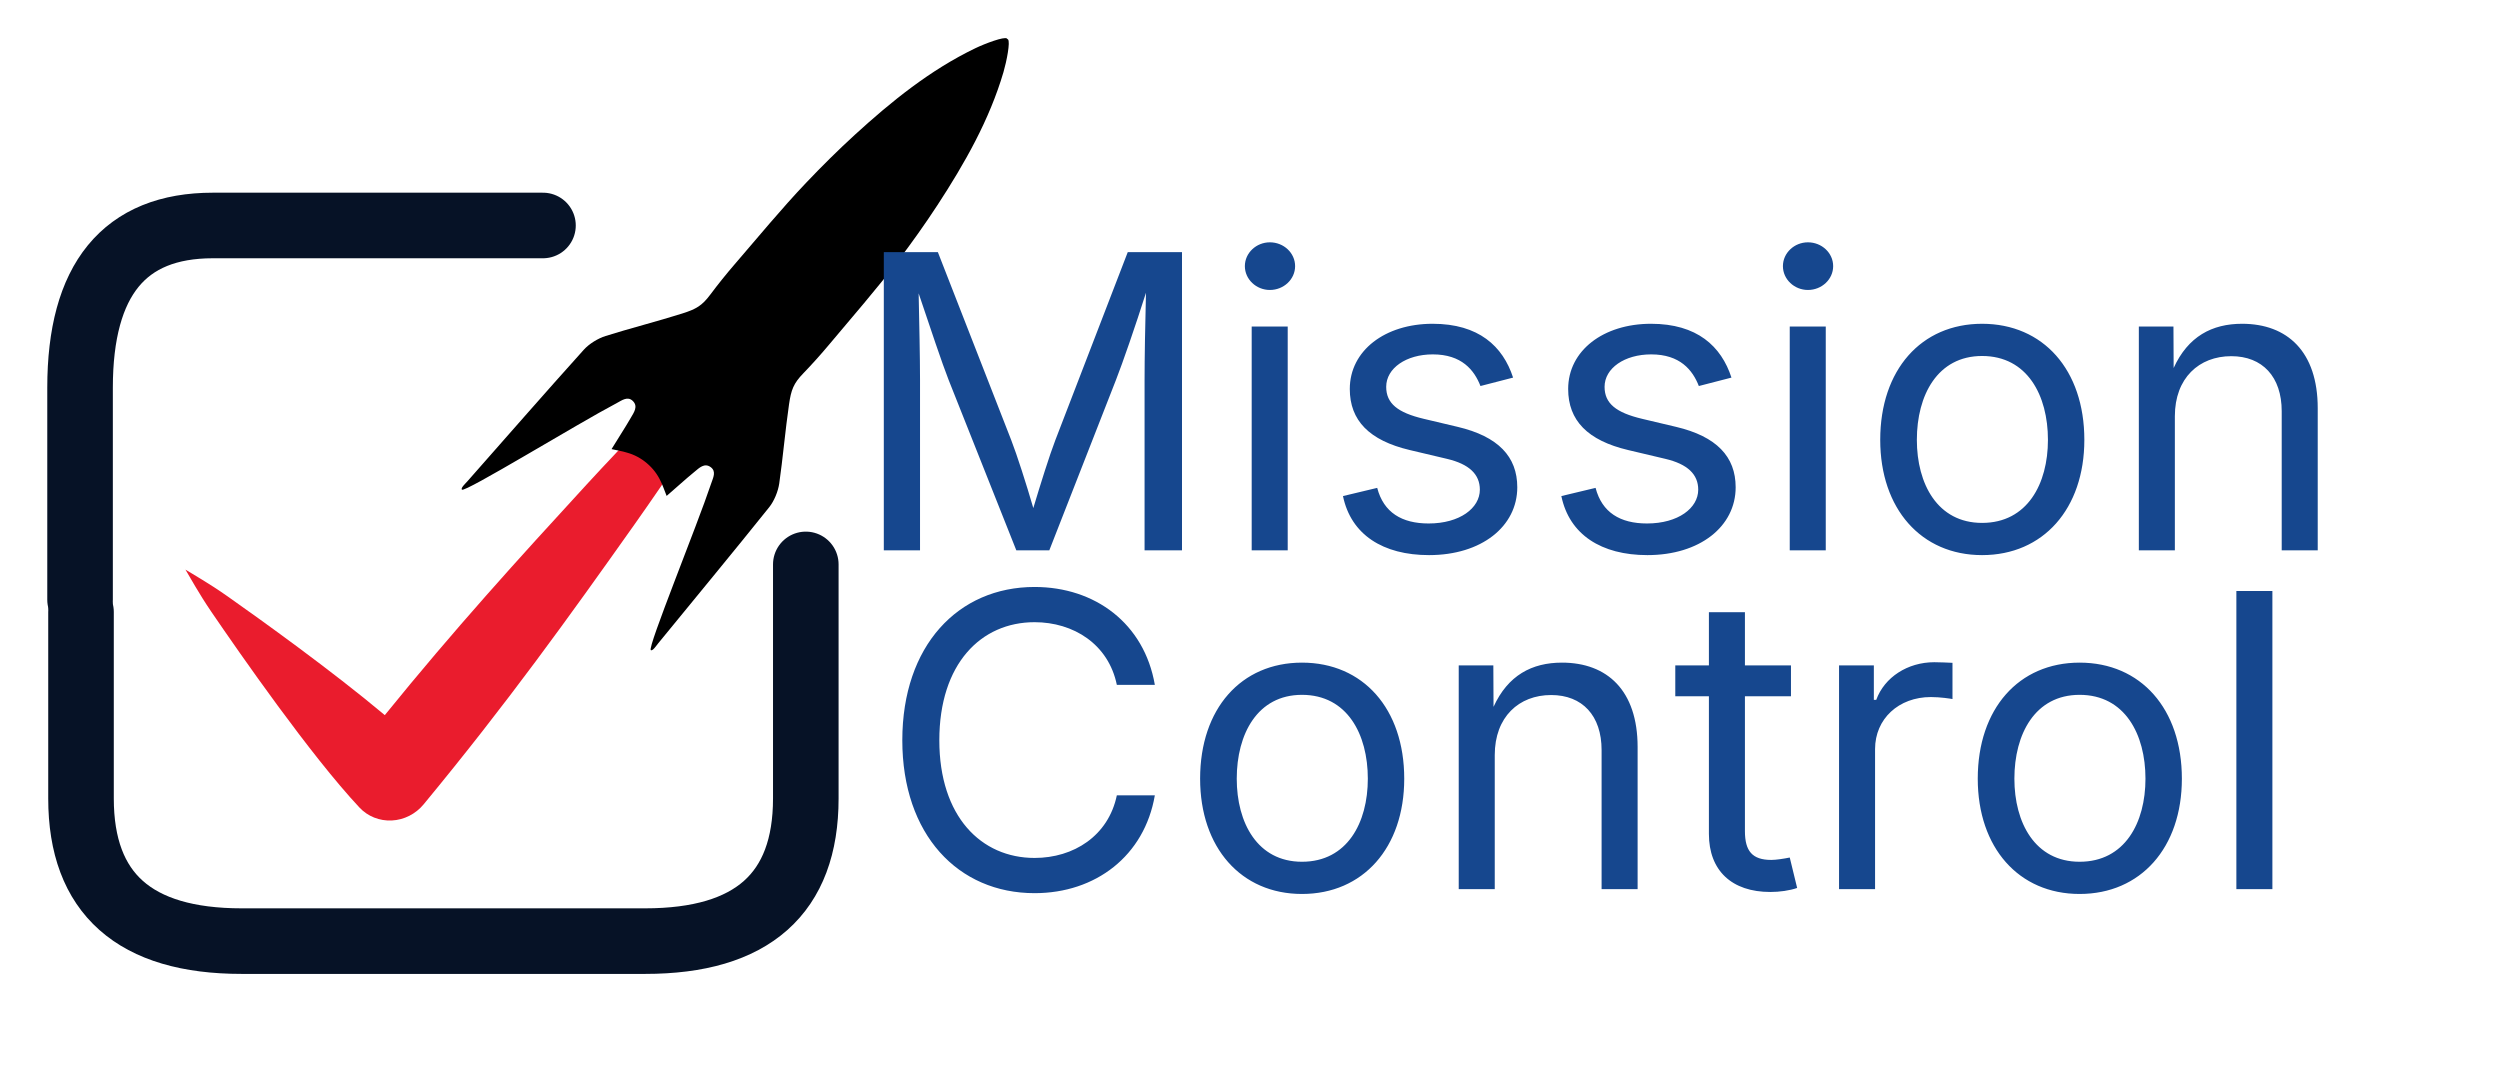
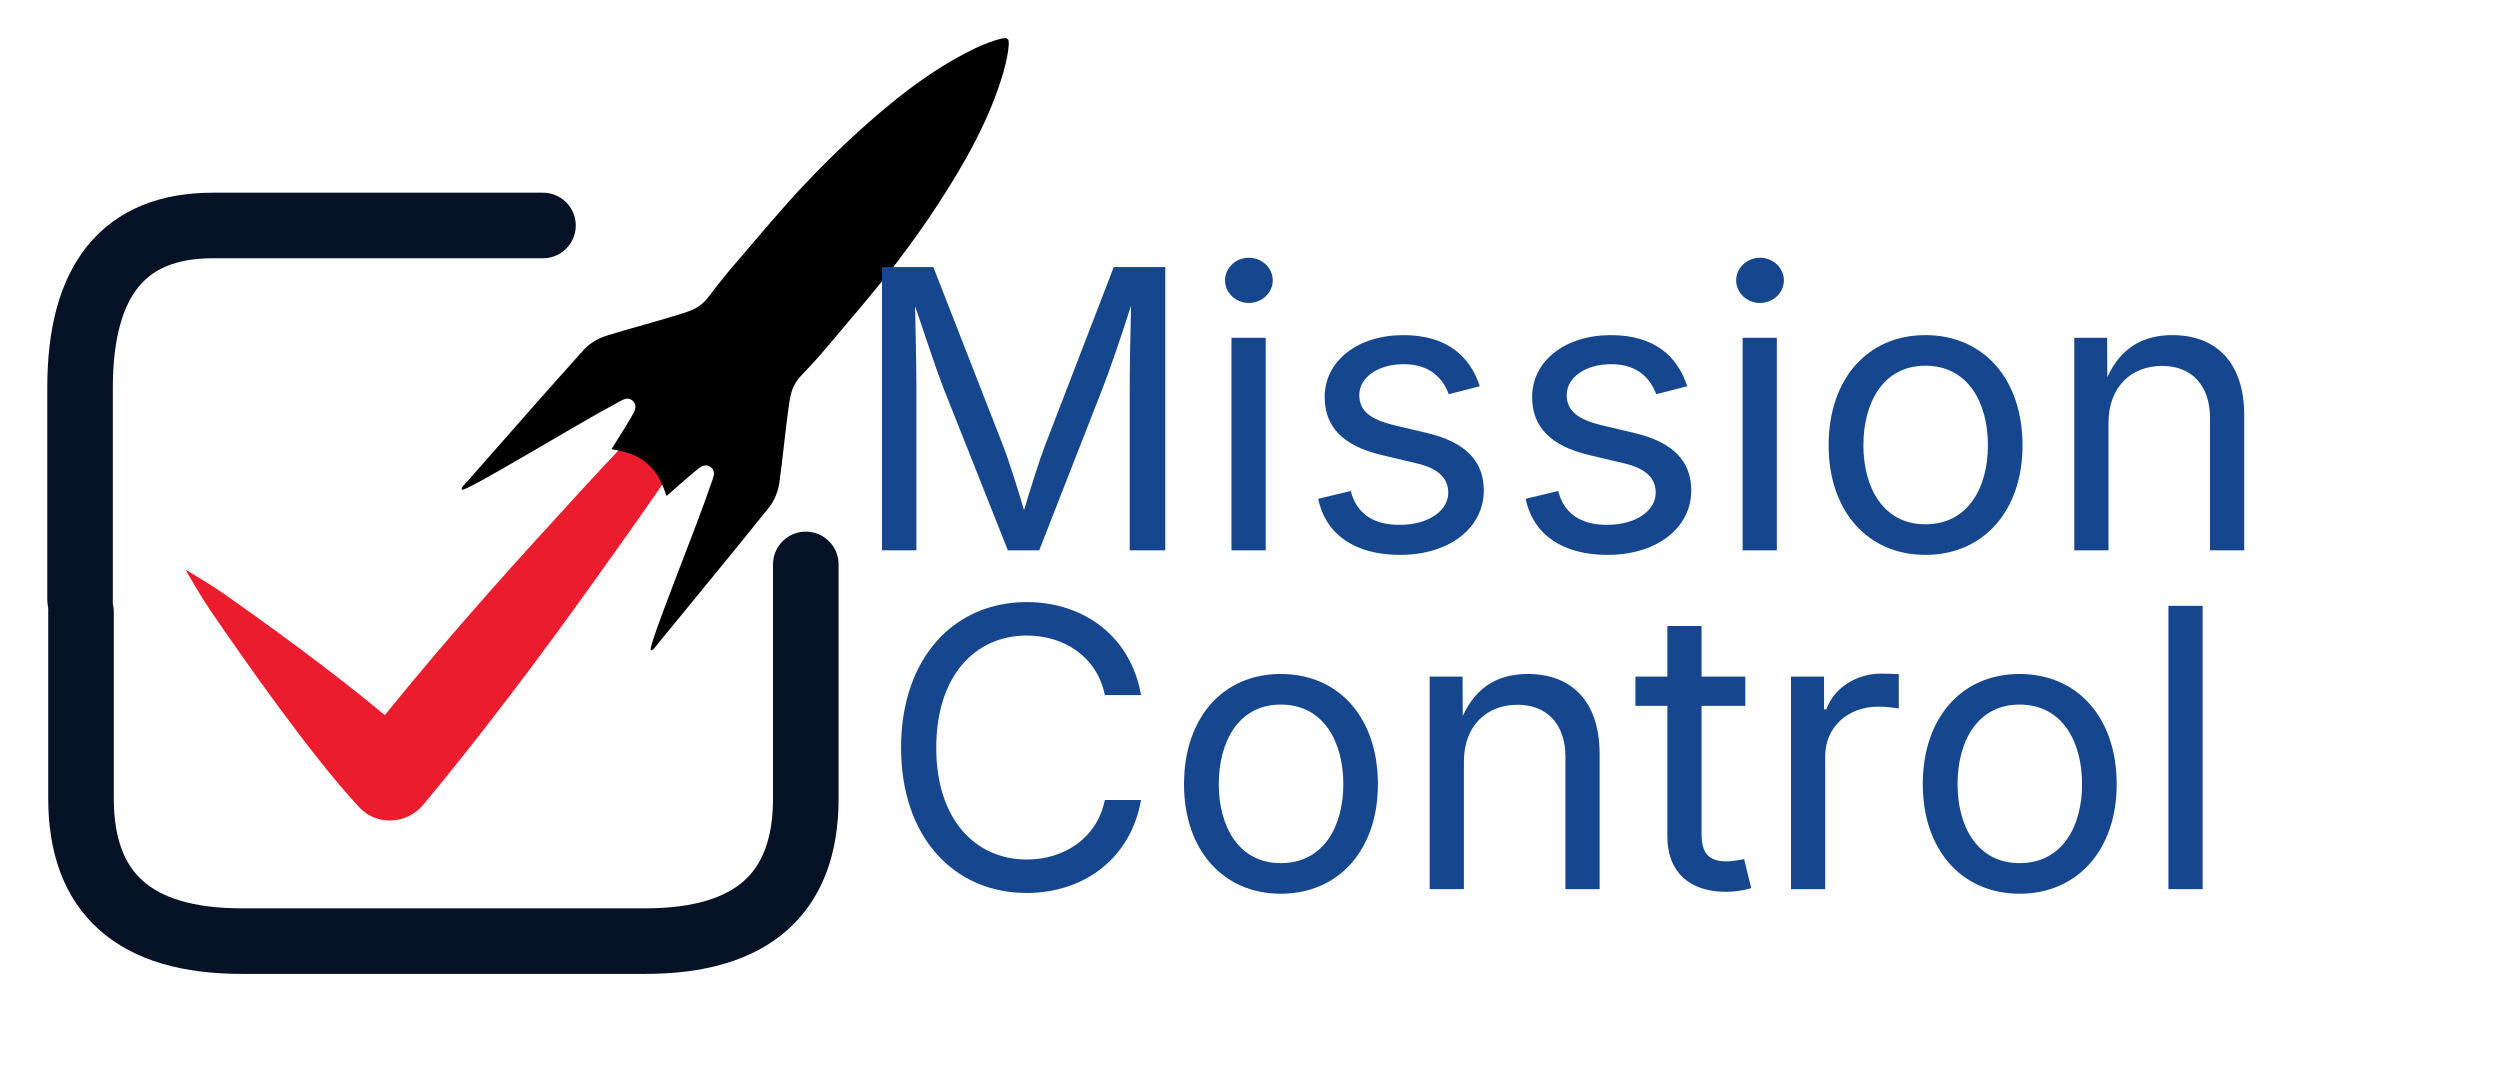
<svg xmlns="http://www.w3.org/2000/svg" viewBox="0 0 1220 520" role="img" aria-labelledby="title desc" version="1.1" id="svg5">
  <style id="style1">
    .boxStroke { fill:none; stroke:#061226; stroke-width:32; stroke-linecap:round; stroke-linejoin:round; }
    .checkStroke { fill:none; stroke:#1D6BFF; stroke-width:42; stroke-linecap:round; stroke-linejoin:round; }
    .rocketBody { fill:#061226; }
    .rocketAccent { fill:#1D6BFF; }
    @font-face { font-family:'MecoNasalization'; src:local('Nasalization'), local('Nasalization Rg'), local('NasalizationRg-Regular'); font-weight:400; font-style:normal; }
    .word { font-family:'MecoNasalization', Nasalization, 'Nasalization Rg', 'NasalizationRg-Regular', Orbitron, Eurostile, Inter, Arial, sans-serif; font-weight:400; letter-spacing:0.005em; fill:#061226; }
  </style>
  <defs id="defs1">
    <symbol id="mecoRocket" viewBox="0 0 155.892 260.999" overflow="hidden">
      <g transform="translate(-18273.331)" id="g1">
        <path class="rocketBody" d="m 0,0 c 3.973,9.709 8.017,19.404 11.896,29.151 0.522,1.313 0.698,3.155 0.476,4.595 -0.667,4.314 -1.774,9.546 -2.467,14.065 -0.396,2.588 -0.336,3.794 0.83,6.075 0.985,1.927 2.052,4.232 2.894,6.226 2.525,5.984 5.196,11.884 7.434,17.981 1.408,3.835 2.704,7.715 3.839,11.638 2.46,8.5 4.433,17.288 4.334,26.205 -0.022,1.969 -0.39,5.584 -0.946,5.841 -0.035,0.016 -0.076,0.024 -0.12,0.028 -0.033,0.029 -0.066,0.053 -0.102,0.067 -0.568,0.229 -3.452,-1.982 -4.899,-3.317 -6.558,-6.043 -11.6,-13.506 -16.1,-21.125 -2.076,-3.517 -4.011,-7.121 -5.837,-10.776 -2.903,-5.81 -5.364,-11.8 -7.988,-17.742 -0.874,-1.98 -1.819,-4.337 -2.546,-6.376 -0.861,-2.413 -1.697,-3.283 -3.852,-4.77 -3.765,-2.595 -8.332,-5.378 -11.928,-7.851 -1.201,-0.826 -2.421,-2.216 -3.018,-3.498 -4.434,-9.507 -8.716,-19.099 -13.057,-28.649 -0.221,-0.486 -0.829,-1.506 -0.488,-1.695 0.678,-0.377 16.21,17.21 22.019,22.973 0.71,0.704 1.445,1.754 2.595,1.167 1.252,-0.64 0.787,-1.933 0.551,-2.963 -0.483,-2.109 -1.138,-4.302 -1.666,-6.401 0.83,0.058 1.991,0.224 2.819,0.207 1.376,0.042 2.715,-0.228 3.985,-0.777 1.27,-0.548 2.384,-1.337 3.298,-2.367 0.581,-0.592 1.255,-1.55 1.783,-2.194 1.165,1.824 2.312,3.805 3.516,5.602 0.588,0.878 1.21,2.104 2.534,1.632 1.216,-0.434 0.956,-1.689 0.93,-2.69 C 0.509,22.083 -1.638,-1.282 -0.899,-1.517 -0.527,-1.635 -0.202,-0.494 0,0" transform="matrix(1.333333,0,0,-1.333333,18390.24,162.518)" id="path1" />
      </g>
    </symbol>
  </defs>
  <g id="mark" transform="translate(-37.61789,41.34469)">
    <path class="boxStroke" d="m 76.687,251.313 v -103.488 q 0,-79.138 64.782,-79.138 h 161.123" id="path2" />
    <path class="boxStroke" d="m 430.849,234.088 v 114.227 q 0,69.607 -78.376,69.607 H 155.527 q -78.376,0 -78.376,-69.607 v -91.025" id="path3" />
    <path class="checkStroke" d="m 128.114,236.623 c 2.114,3.443 6.431,11.499 12.683,20.658 13.972,20.468 48.461,70.052 72.244,95.458 a 20.524,21.199 43.102 0 0 31.296,-1.544 C 285.082,301.858 314.874,260.316 347.459,214.287 379.353,169.234 422.91,100.715 438,78 c -19.031,19.531 -76.854,76.528 -114.188,117.187 -33.674,36.672 -64.387,70.481 -98.412,112.45 -26.028,-21.827 -60.626,-46.618 -76.818,-58.027 -9.065,-6.387 -17.057,-10.823 -20.468,-12.988 z" id="path4" style="fill:#ea1c2d;fill-rule:nonzero;stroke:none;stroke-width:42;stroke-linecap:round;stroke-opacity:1;fill-opacity:1" />
    <g id="use4" style="fill:#ea1c2d;fill-opacity:1;stroke:none;stroke-opacity:1" transform="matrix(1.954422,0.5975267,-0.5975267,1.954422,224.7797,-114.4155)">
      <g transform="translate(-18273.331)" id="g5" style="stroke:none;stroke-opacity:1;fill:#000000;fill-opacity:1">
        <path class="rocketBody" d="m 18391.399,161.959 c 5.297,-12.945 10.689,-25.872 15.861,-38.868 0.696,-1.751 0.931,-4.207 0.635,-6.127 -0.889,-5.752 -2.365,-12.728 -3.289,-18.753 -0.528,-3.451 -0.448,-5.059 1.106,-8.1 1.314,-2.569 2.736,-5.643 3.859,-8.301 3.367,-7.979 6.928,-15.845 9.912,-23.975 1.877,-5.113 3.605,-10.287 5.119,-15.517 3.28,-11.333 5.91,-23.051 5.778,-34.94 -0.03,-2.625 -0.52,-7.445 -1.261,-7.788 -0.05,-0.021 -0.101,-0.032 -0.16,-0.037 -0.04,-0.039 -0.09,-0.071 -0.136,-0.089 -0.757,-0.305 -4.603,2.643 -6.532,4.423 -8.744,8.057 -15.467,18.008 -21.467,28.167 -2.768,4.689 -5.348,9.495 -7.782,14.368 -3.871,7.747 -7.152,15.733 -10.651,23.656 -1.165,2.64 -2.425,5.783 -3.395,8.501 -1.148,3.217 -2.262,4.377 -5.136,6.36 -5.02,3.46 -11.109,7.171 -15.904,10.468 -1.601,1.101 -3.228,2.955 -4.024,4.664 -5.912,12.676 -11.621,25.465 -17.409,38.199 -0.295,0.648 -1.105,2.008 -0.651,2.26 0.904,0.503 21.614,-22.947 29.359,-30.631 0.947,-0.939 1.927,-2.339 3.46,-1.556 1.669,0.853 1.049,2.577 0.735,3.951 -0.644,2.812 -1.518,5.736 -2.222,8.535 1.107,-0.077 2.655,-0.299 3.759,-0.276 1.835,-0.056 3.62,0.304 5.313,1.036 1.694,0.731 3.179,1.783 4.398,3.156 0.774,0.789 1.673,2.067 2.377,2.925 1.553,-2.432 3.083,-5.073 4.688,-7.469 0.784,-1.171 1.613,-2.805 3.379,-2.176 1.621,0.579 1.274,2.252 1.24,3.587 -0.28,10.905 -3.143,42.059 -2.158,42.372 0.496,0.157 0.93,-1.364 1.199,-2.023" id="path5" style="fill:#000000;fill-opacity:1;stroke:none;stroke-width:1.333;stroke-opacity:1" />
      </g>
    </g>
  </g>
-   <text class="word" x="413.722" y="268.551" font-size="174px" id="text4" style="font-style:normal;font-variant:normal;font-weight:400;font-stretch:normal;font-size:200px;font-family:'MecoNasalization',Nasalization,'Nasalization Rg','NasalizationRg-Regular',Orbitron,Eurostile,Inter,Arial,sans-serif;-inkscape-font-specification:Nasalization;stroke-width:1.5;fill:#16478e;fill-opacity:1">
-     <tspan style="font-style:normal;font-variant:normal;font-weight:400;font-stretch:normal;font-size:200px;font-family:'MecoNasalization',Nasalization,'Nasalization Rg','NasalizationRg-Regular',Orbitron,Eurostile,Inter,Arial,sans-serif;-inkscape-font-specification:Nasalization;fill:#16478e;fill-opacity:1" id="tspan2">Mission</tspan>
+   <text class="word" x="413.722" y="268.551" font-size="190px" id="text4" style="font-style:normal;font-variant:normal;font-weight:400;font-stretch:normal;font-size:190px;font-family:'MecoNasalization',Nasalization,'Nasalization Rg','NasalizationRg-Regular',Orbitron,Eurostile,Inter,Arial,sans-serif;-inkscape-font-specification:Nasalization;stroke-width:1.5;fill:#16478e;fill-opacity:1">
+     <tspan style="font-style:normal;font-variant:normal;font-weight:400;font-stretch:normal;font-size:190px;font-family:'MecoNasalization',Nasalization,'Nasalization Rg','NasalizationRg-Regular',Orbitron,Eurostile,Inter,Arial,sans-serif;-inkscape-font-specification:Nasalization;fill:#16478e;fill-opacity:1" id="tspan2">Mission</tspan>
  </text>
-   <text class="word" x="428.406" y="433.911" font-size="174px" id="text5" style="font-size:200px;stroke-width:1.5;fill:#16478e;fill-opacity:1">
-     <tspan style="font-style:normal;font-variant:normal;font-weight:400;font-stretch:normal;font-size:200px;font-family:'MecoNasalization',Nasalization,'Nasalization Rg','NasalizationRg-Regular',Orbitron,Eurostile,Inter,Arial,sans-serif;-inkscape-font-specification:Nasalization;fill:#16478e;fill-opacity:1" id="tspan1">Control</tspan>
+   <text class="word" x="428.406" y="433.911" font-size="190px" id="text5" style="font-size:190px;stroke-width:1.5;fill:#16478e;fill-opacity:1">
+     <tspan style="font-style:normal;font-variant:normal;font-weight:400;font-stretch:normal;font-size:190px;font-family:'MecoNasalization',Nasalization,'Nasalization Rg','NasalizationRg-Regular',Orbitron,Eurostile,Inter,Arial,sans-serif;-inkscape-font-specification:Nasalization;fill:#16478e;fill-opacity:1" id="tspan1">Control</tspan>
  </text>
</svg>
